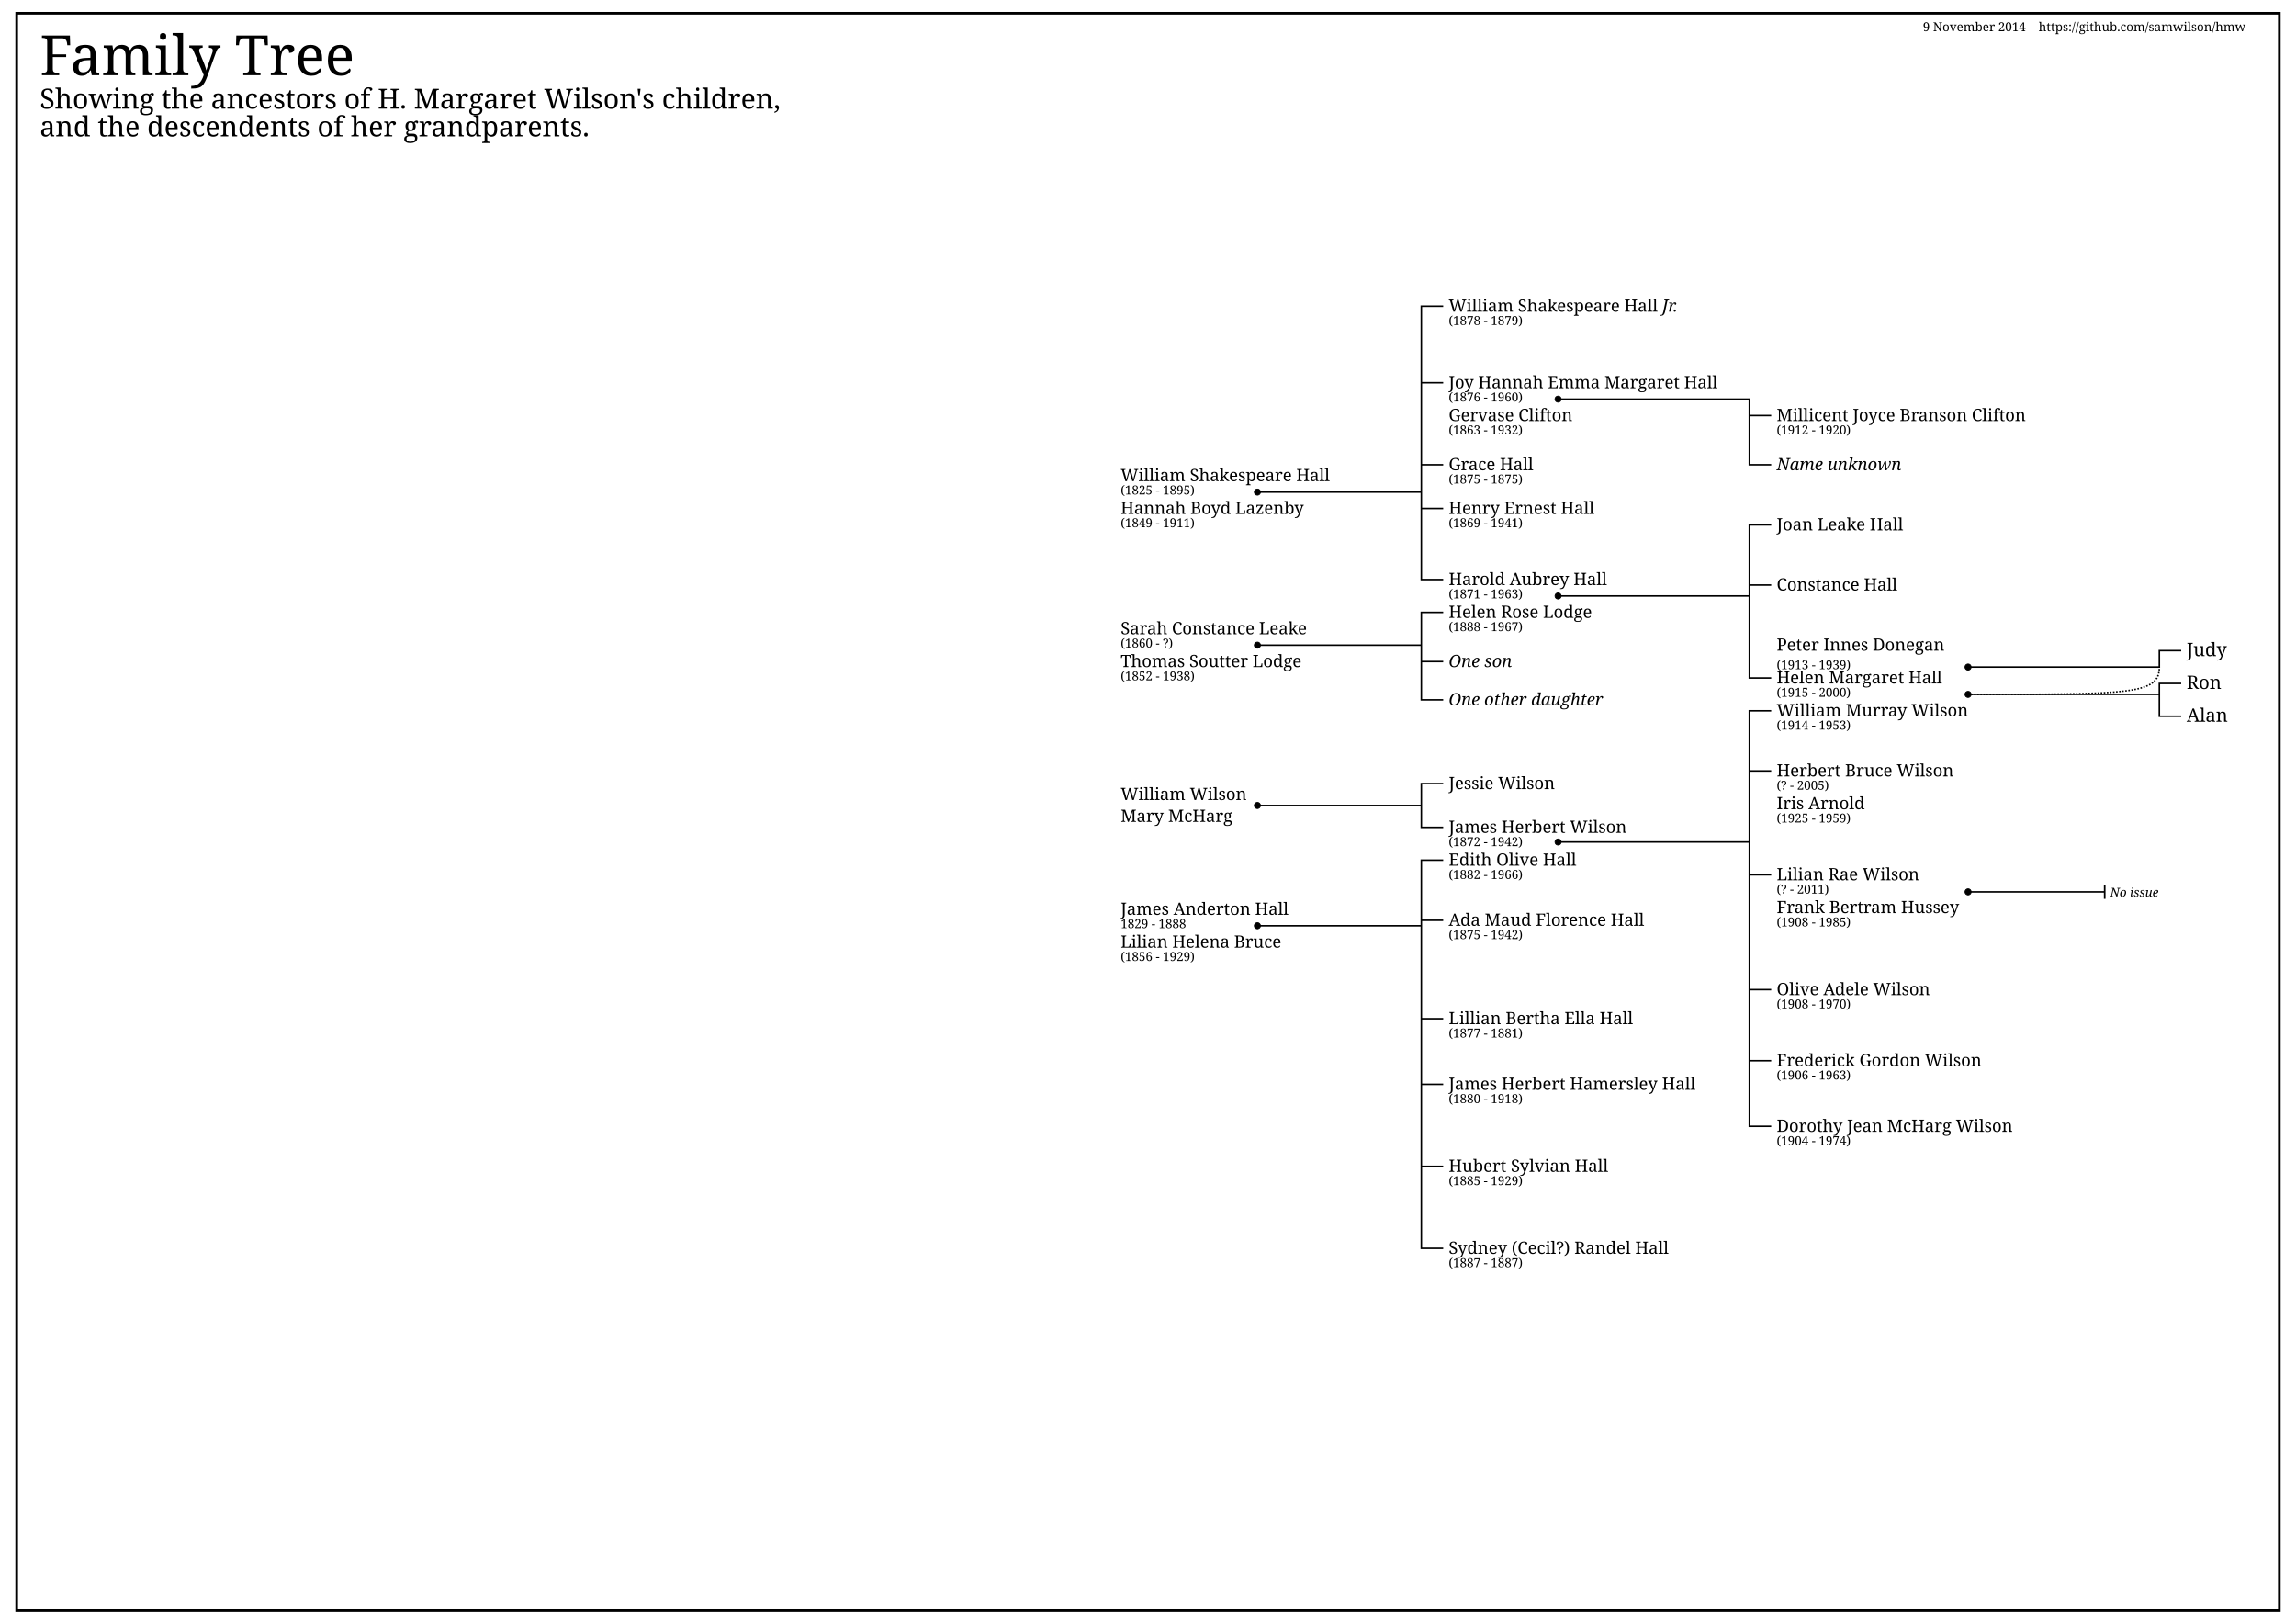
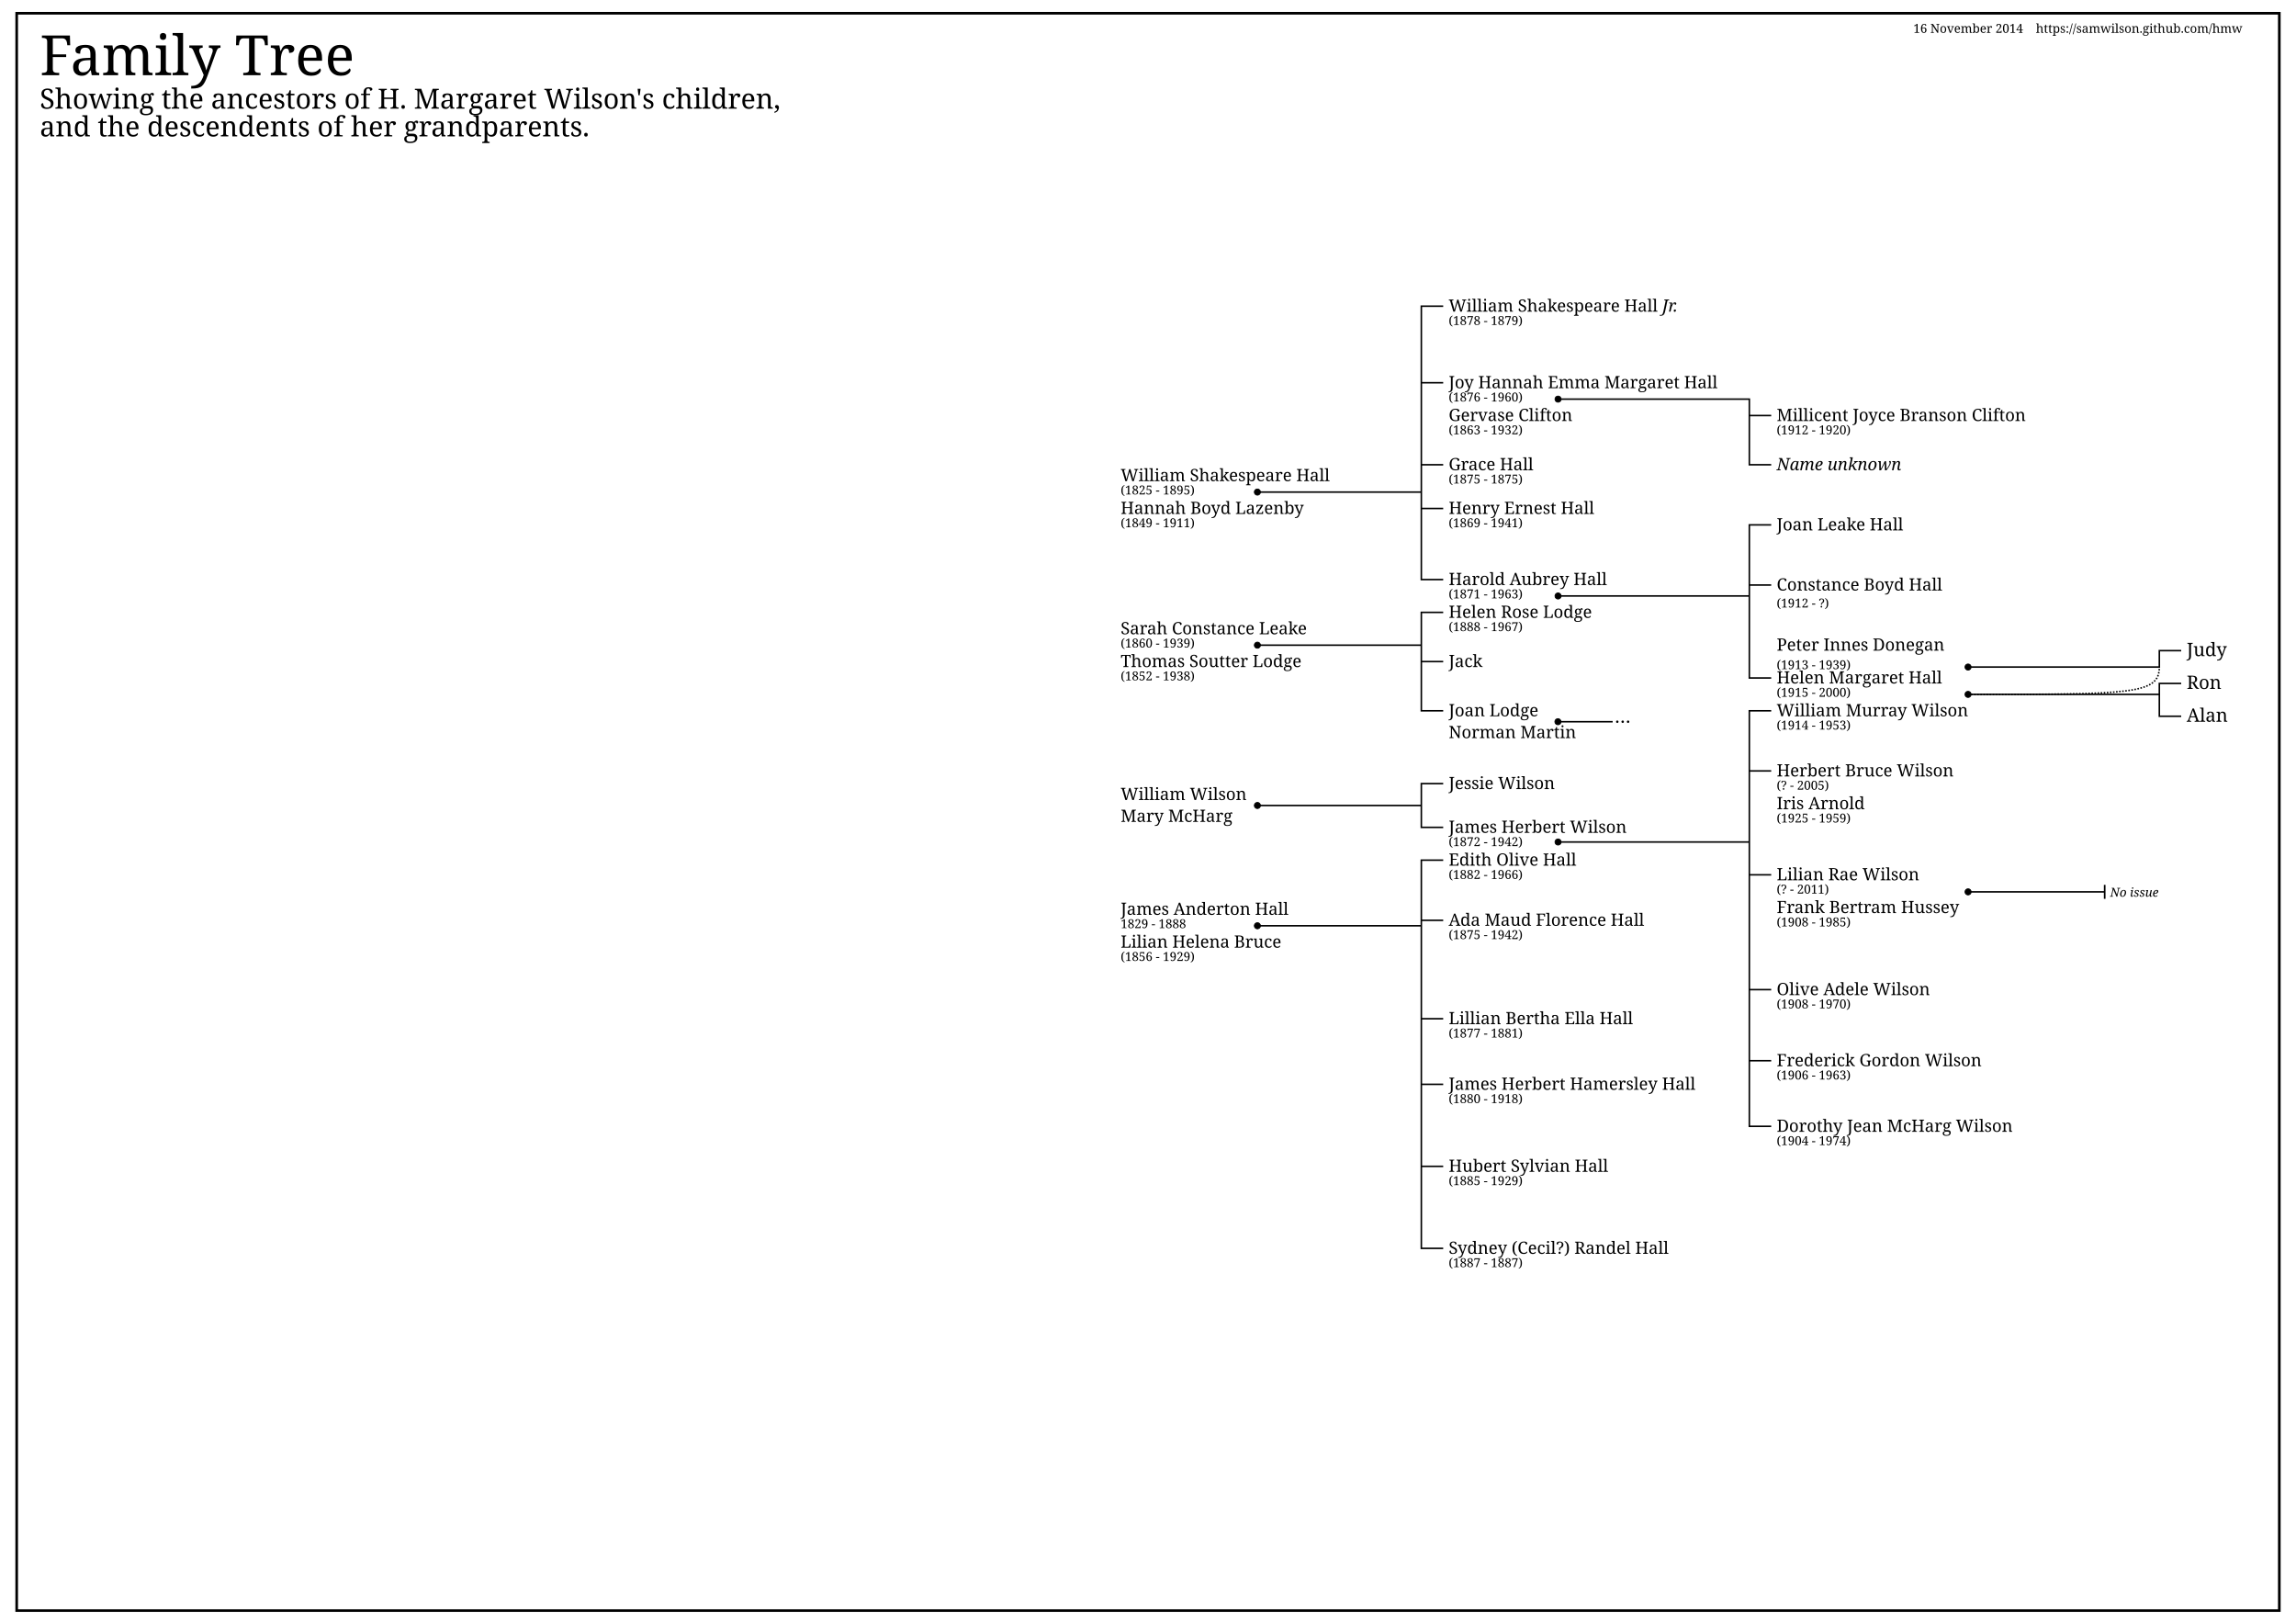
<svg xmlns="http://www.w3.org/2000/svg" width="1488.189" height="1052.362" id="svg3472" version="1.1">
  <defs id="defs3474">
+     <marker style="overflow:visible" id="InfiniteLineEnd" refX="0" refY="0" orient="auto">
+       <g id="g5145" style="fill:#000000">
+         <circle id="circle5147" r="0.8" cy="0" cx="3" />
+         <circle id="circle5149" r="0.8" cy="0" cx="6.5" />
+         <circle id="circle5151" r="0.8" cy="0" cx="10" />
+       </g>
+     </marker>
    <marker orient="auto" refY="0.0" refX="0.0" id="Arrow1Lstart" style="overflow:visible">
      <path id="path3932" d="M 0.0,0.0 L 5.0,-5.0 L -12.5,0.0 L 5.0,5.0 L 0.0,0.0 z " style="fill-rule:evenodd;stroke:#000000;stroke-width:1.0pt" transform="scale(0.8) translate(12.5,0)" />
    </marker>
    <marker orient="auto" refY="0.0" refX="0.0" id="StopL" style="overflow:visible">
      <path id="path4064" d="M 0.0,5.65 L 0.0,-5.65" style="fill:none;fill-opacity:0.75;fill-rule:evenodd;stroke:#000000;stroke-width:1.0pt" transform="scale(0.8)" />
    </marker>
    <marker style="overflow:visible" id="InfiniteLineStart" refX="0" refY="0" orient="auto">
      <g id="g4139" style="fill:#000000" transform="translate(-13,0)">
        <circle d="M 3.8,0 C 3.8,0.442 3.442,0.8 3,0.8 2.558,0.8 2.2,0.442 2.2,0 c 0,-0.442 0.358,-0.8 0.8,-0.8 0.442,0 0.8,0.358 0.8,0.8 z" id="circle4141" r="0.8" cy="0" cx="3" />
        <circle d="M 7.3,0 C 7.3,0.442 6.942,0.8 6.5,0.8 6.058,0.8 5.7,0.442 5.7,0 c 0,-0.442 0.358,-0.8 0.8,-0.8 0.442,0 0.8,0.358 0.8,0.8 z" id="circle4143" r="0.8" cy="0" cx="6.5" />
        <circle d="M 10.8,0 C 10.8,0.442 10.442,0.8 10,0.8 9.558,0.8 9.2,0.442 9.2,0 c 0,-0.442 0.358,-0.8 0.8,-0.8 0.442,0 0.8,0.358 0.8,0.8 z" id="circle4145" r="0.8" cy="0" cx="10" />
      </g>
    </marker>
    <marker orient="auto" refY="0.0" refX="0.0" id="DotM" style="overflow:visible">
      <path id="path3959" d="M -2.5,-1.0 C -2.5,1.76 -4.74,4.0 -7.5,4.0 C -10.26,4.0 -12.5,1.76 -12.5,-1.0 C -12.5,-3.76 -10.26,-6.0 -7.5,-6.0 C -4.74,-6.0 -2.5,-3.76 -2.5,-1.0 z " style="fill-rule:evenodd;stroke:#000000;stroke-width:1.0pt" transform="scale(0.4) translate(7.4, 1)" />
    </marker>
    <marker orient="auto" refY="0" refX="0" id="DotM-3" style="overflow:visible">
      <path id="path3959-0" d="m -2.5,-1 c 0,2.76 -2.24,5 -5,5 -2.76,0 -5,-2.24 -5,-5 0,-2.76 2.24,-5 5,-5 2.76,0 5,2.24 5,5 z" style="fill-rule:evenodd;stroke:#000000;stroke-width:1pt" transform="matrix(0.4,0,0,0.4,2.96,0.4)" />
    </marker>
    <marker orient="auto" refY="0" refX="0" id="DotM-4" style="overflow:visible">
      <path id="path3959-07" d="m -2.5,-1 c 0,2.76 -2.24,5 -5,5 -2.76,0 -5,-2.24 -5,-5 0,-2.76 2.24,-5 5,-5 2.76,0 5,2.24 5,5 z" style="fill-rule:evenodd;stroke:#000000;stroke-width:1pt" transform="matrix(0.4,0,0,0.4,2.96,0.4)" />
    </marker>
    <marker orient="auto" refY="0" refX="0" id="DotM-0" style="overflow:visible">
      <path id="path3959-3" d="m -2.5,-1 c 0,2.76 -2.24,5 -5,5 -2.76,0 -5,-2.24 -5,-5 0,-2.76 2.24,-5 5,-5 2.76,0 5,2.24 5,5 z" style="fill-rule:evenodd;stroke:#000000;stroke-width:1pt" transform="matrix(0.4,0,0,0.4,2.96,0.4)" />
    </marker>
    <marker orient="auto" refY="0" refX="0" id="DotM-5" style="overflow:visible">
      <path id="path3959-8" d="m -2.5,-1 c 0,2.76 -2.24,5 -5,5 -2.76,0 -5,-2.24 -5,-5 0,-2.76 2.24,-5 5,-5 2.76,0 5,2.24 5,5 z" style="fill-rule:evenodd;stroke:#000000;stroke-width:1pt" transform="matrix(0.4,0,0,0.4,2.96,0.4)" />
    </marker>
    <marker orient="auto" refY="0" refX="0" id="DotM-09" style="overflow:visible">
      <path id="path3959-9" d="m -2.5,-1 c 0,2.76 -2.24,5 -5,5 -2.76,0 -5,-2.24 -5,-5 0,-2.76 2.24,-5 5,-5 2.76,0 5,2.24 5,5 z" style="fill-rule:evenodd;stroke:#000000;stroke-width:1pt" transform="matrix(0.4,0,0,0.4,2.96,0.4)" />
    </marker>
    <marker orient="auto" refY="0" refX="0" id="DotM-09-9" style="overflow:visible">
      <path id="path3959-9-6" d="m -2.5,-1 c 0,2.76 -2.24,5 -5,5 -2.76,0 -5,-2.24 -5,-5 0,-2.76 2.24,-5 5,-5 2.76,0 5,2.24 5,5 z" style="fill-rule:evenodd;stroke:#000000;stroke-width:1pt" transform="matrix(0.4,0,0,0.4,2.96,0.4)" />
    </marker>
    <marker orient="auto" refY="0" refX="0" id="DotM-09-9-7" style="overflow:visible">
      <path id="path3959-9-6-4" d="m -2.5,-1 c 0,2.76 -2.24,5 -5,5 -2.76,0 -5,-2.24 -5,-5 0,-2.76 2.24,-5 5,-5 2.76,0 5,2.24 5,5 z" style="fill-rule:evenodd;stroke:#000000;stroke-width:1pt" transform="matrix(0.4,0,0,0.4,2.96,0.4)" />
    </marker>
    <marker orient="auto" refY="0" refX="0" id="DotM-09-9-3" style="overflow:visible">
      <path id="path3959-9-6-2" d="m -2.5,-1 c 0,2.76 -2.24,5 -5,5 -2.76,0 -5,-2.24 -5,-5 0,-2.76 2.24,-5 5,-5 2.76,0 5,2.24 5,5 z" style="fill-rule:evenodd;stroke:#000000;stroke-width:1pt" transform="matrix(0.4,0,0,0.4,2.96,0.4)" />
    </marker>
    <marker orient="auto" refY="0" refX="0" id="DotM-09-9-71" style="overflow:visible">
      <path id="path3959-9-6-3" d="m -2.5,-1 c 0,2.76 -2.24,5 -5,5 -2.76,0 -5,-2.24 -5,-5 0,-2.76 2.24,-5 5,-5 2.76,0 5,2.24 5,5 z" style="fill-rule:evenodd;stroke:#000000;stroke-width:1pt" transform="matrix(0.4,0,0,0.4,2.96,0.4)" />
    </marker>
    <marker orient="auto" refY="0" refX="0" id="DotM-09-9-1" style="overflow:visible">
      <path id="path3959-9-6-20" d="m -2.5,-1 c 0,2.76 -2.24,5 -5,5 -2.76,0 -5,-2.24 -5,-5 0,-2.76 2.24,-5 5,-5 2.76,0 5,2.24 5,5 z" style="fill-rule:evenodd;stroke:#000000;stroke-width:1pt" transform="matrix(0.4,0,0,0.4,2.96,0.4)" />
    </marker>
    <marker orient="auto" refY="0" refX="0" id="StopL-8" style="overflow:visible">
      <path id="path4064-1" d="M 0,5.65 0,-5.65" style="fill:none;stroke:#000000;stroke-width:1pt" transform="scale(0.8,0.8)" />
    </marker>
    <marker orient="auto" refY="0" refX="0" id="DotM-09-3" style="overflow:visible">
      <path id="path3959-9-67" d="m -2.5,-1 c 0,2.76 -2.24,5 -5,5 -2.76,0 -5,-2.24 -5,-5 0,-2.76 2.24,-5 5,-5 2.76,0 5,2.24 5,5 z" style="fill-rule:evenodd;stroke:#000000;stroke-width:1pt" transform="matrix(0.4,0,0,0.4,2.96,0.4)" />
    </marker>
  </defs>
  <g id="layer2" style="display:inline">
    <text transform="translate(0,2.988066e-5)" xml:space="preserve" style="font-size:18px;font-style:normal;font-variant:normal;font-weight:normal;font-stretch:normal;text-align:start;line-height:100%;letter-spacing:0px;word-spacing:0px;writing-mode:lr-tb;text-anchor:start;fill:#000000;fill-opacity:1;stroke:none;font-family:Serif;-inkscape-font-specification:Serif" x="25.801" y="48.739" id="text5475">
      <tspan id="tspan5477" x="25.801" y="48.739" style="font-size:36px">Family Tree</tspan>
      <tspan x="25.801" y="70.386" id="tspan5479">Showing the ancestors of H. Margaret Wilson's children,</tspan>
      <tspan x="25.801" y="88.386" id="tspan5481">and the descendents of her grandparents.</tspan>
    </text>
    <rect transform="translate(0,2.988066e-5)" style="fill:none;stroke:#000000;stroke-width:1.708;stroke-miterlimit:4;stroke-opacity:1;stroke-dasharray:none;stroke-dashoffset:0" id="rect5483" width="1466.553" height="1035.185" x="10.818" y="8.588" />
-     <text transform="translate(0,2.988066e-5)" xml:space="preserve" style="font-size:18px;font-style:normal;font-variant:normal;font-weight:normal;font-stretch:normal;text-align:start;line-height:100%;letter-spacing:0px;word-spacing:0px;writing-mode:lr-tb;text-anchor:start;fill:#000000;fill-opacity:1;stroke:none;font-family:Serif;-inkscape-font-specification:Serif" x="1246.384" y="20.229" id="text5485">
-       <tspan id="tspan5487" x="1246.384" y="20.229" style="font-size:8px">9 November 2014    https://github.com/samwilson/hmw</tspan>
+     <text xml:space="preserve" style="font-size:18px;font-style:normal;font-variant:normal;font-weight:normal;font-stretch:normal;text-align:start;line-height:100%;letter-spacing:0px;word-spacing:0px;writing-mode:lr-tb;text-anchor:start;fill:#000000;fill-opacity:1;stroke:none;font-family:Serif;-inkscape-font-specification:Serif" x="1240.158" y="21.26" id="text5485">
+       <tspan id="tspan5487" x="1240.158" y="21.26" style="font-size:8px">16 November 2014    https://samwilson.github.com/hmw</tspan>
    </text>
  </g>
  <g id="layer1" transform="translate(0,2.988066e-5)">
    <text xml:space="preserve" style="font-size:12px;font-style:normal;font-variant:normal;font-weight:normal;font-stretch:normal;text-align:start;line-height:100%;letter-spacing:0px;word-spacing:0px;writing-mode:lr-tb;text-anchor:start;fill:#000000;fill-opacity:1;stroke:none;font-family:Serif;-inkscape-font-specification:Serif" x="1151.575" y="442.913" id="text3482">
      <tspan id="tspan3484" x="1151.575" y="442.913" style="font-size:11px;font-style:normal;font-variant:normal;font-weight:normal;font-stretch:normal;text-align:start;line-height:100%;writing-mode:lr-tb;text-anchor:start;font-family:Serif;-inkscape-font-specification:Serif">Helen Margaret Hall</tspan>
      <tspan x="1151.575" y="451.521" style="font-size:8px;font-style:normal;font-variant:normal;font-weight:normal;font-stretch:normal;text-align:start;line-height:100%;writing-mode:lr-tb;text-anchor:start;font-family:Serif;-inkscape-font-specification:Serif" id="tspan3486">(1915 - 2000)</tspan>
    </text>
    <text xml:space="preserve" style="font-size:12px;font-style:normal;font-variant:normal;font-weight:normal;font-stretch:normal;text-align:start;line-height:100%;letter-spacing:0px;word-spacing:0px;writing-mode:lr-tb;text-anchor:start;fill:#000000;fill-opacity:1;stroke:none;font-family:Serif;-inkscape-font-specification:Serif" x="1151.575" y="464.173" id="text3482-3">
      <tspan x="1151.575" y="464.173" style="font-size:11px;font-style:normal;font-variant:normal;font-weight:normal;font-stretch:normal;text-align:start;line-height:100%;writing-mode:lr-tb;text-anchor:start;font-family:Serif;-inkscape-font-specification:Serif" id="tspan3486-3">William Murray Wilson</tspan>
      <tspan x="1151.575" y="472.781" style="font-size:8px;font-style:normal;font-variant:normal;font-weight:normal;font-stretch:normal;text-align:start;line-height:100%;writing-mode:lr-tb;text-anchor:start;font-family:Serif;-inkscape-font-specification:Serif" id="tspan3012">(1914 - 1953)</tspan>
    </text>
    <text xml:space="preserve" style="font-size:12px;font-style:normal;font-variant:normal;font-weight:normal;font-stretch:normal;text-align:start;line-height:100%;letter-spacing:0px;word-spacing:0px;writing-mode:lr-tb;text-anchor:start;fill:#000000;fill-opacity:1;stroke:none;font-family:Serif;-inkscape-font-specification:Serif" x="1151.575" y="421.653" id="text3014">
      <tspan id="tspan3016" x="1151.575" y="421.653" style="font-size:11px;font-style:normal;font-variant:normal;font-weight:normal;font-stretch:normal;text-align:start;line-height:100%;writing-mode:lr-tb;text-anchor:start;font-family:Serif;-inkscape-font-specification:Serif">Peter Innes Donegan</tspan>
      <tspan x="1151.575" y="433.653" style="font-size:8px;font-style:normal;font-variant:normal;font-weight:normal;font-stretch:normal;text-align:start;line-height:100%;writing-mode:lr-tb;text-anchor:start;font-family:Serif;-inkscape-font-specification:Serif" id="tspan3020">(1913 - 1939)</tspan>
    </text>
    <text xml:space="preserve" style="font-size:12px;font-style:normal;font-variant:normal;font-weight:normal;font-stretch:normal;text-align:start;line-height:100%;letter-spacing:0px;word-spacing:0px;writing-mode:lr-tb;text-anchor:start;fill:#000000;fill-opacity:1;stroke:none;font-family:Serif;-inkscape-font-specification:Serif" x="938.976" y="379.134" id="text3014-8">
      <tspan x="938.976" y="379.134" style="font-size:11px;font-style:normal;font-variant:normal;font-weight:normal;font-stretch:normal;text-align:start;line-height:100%;writing-mode:lr-tb;text-anchor:start;font-family:Serif;-inkscape-font-specification:Serif" id="tspan3094">Harold Aubrey Hall</tspan>
      <tspan x="938.976" y="387.742" style="font-size:8px;font-style:normal;font-variant:normal;font-weight:normal;font-stretch:normal;text-align:start;line-height:100%;writing-mode:lr-tb;text-anchor:start;font-family:Serif;-inkscape-font-specification:Serif" id="tspan3092">(1871 - 1963)</tspan>
    </text>
    <text xml:space="preserve" style="font-size:12px;font-style:normal;font-variant:normal;font-weight:normal;font-stretch:normal;text-align:start;line-height:100%;letter-spacing:0px;word-spacing:0px;writing-mode:lr-tb;text-anchor:start;fill:#000000;fill-opacity:1;stroke:none;font-family:Serif;-inkscape-font-specification:Serif" x="938.976" y="400.394" id="text3014-4">
      <tspan x="938.976" y="400.394" style="font-size:11px;font-style:normal;font-variant:normal;font-weight:normal;font-stretch:normal;text-align:start;line-height:100%;writing-mode:lr-tb;text-anchor:start;font-family:Serif;-inkscape-font-specification:Serif" id="tspan3020-4">Helen Rose Lodge</tspan>
      <tspan x="938.976" y="409.001" style="font-size:8px;font-style:normal;font-variant:normal;font-weight:normal;font-stretch:normal;text-align:start;line-height:100%;writing-mode:lr-tb;text-anchor:start;font-family:Serif;-inkscape-font-specification:Serif" id="tspan3100">(1888 - 1967)</tspan>
    </text>
    <text xml:space="preserve" style="font-size:12px;font-style:normal;font-variant:normal;font-weight:normal;font-stretch:normal;text-align:start;line-height:100%;letter-spacing:0px;word-spacing:0px;writing-mode:lr-tb;text-anchor:start;fill:#000000;fill-opacity:1;stroke:none;font-family:Serif;-inkscape-font-specification:Serif" x="1151.575" y="343.701" id="text4335">
      <tspan id="tspan4337" x="1151.575" y="343.701" style="font-size:11px">Joan Leake Hall</tspan>
    </text>
    <text xml:space="preserve" style="font-size:12px;font-style:normal;font-variant:normal;font-weight:normal;font-stretch:normal;text-align:start;line-height:100%;letter-spacing:0px;word-spacing:0px;writing-mode:lr-tb;text-anchor:start;fill:#000000;fill-opacity:1;stroke:none;font-family:Serif;-inkscape-font-specification:Serif" x="1151.575" y="382.677" id="text4339">
-       <tspan id="tspan4341" x="1151.575" y="382.677" style="font-size:11px">Constance Hall</tspan>
+       <tspan id="tspan4341" x="1151.575" y="382.677" style="font-size:11px">Constance Boyd Hall</tspan>
+       <tspan x="1151.575" y="393.677" style="font-size:8px" id="tspan3164">(1912 - ?)</tspan>
    </text>
    <path id="path3102-5-5" style="fill:none;stroke:#000000;stroke-width:0.999;stroke-linecap:butt;stroke-linejoin:miter;stroke-miterlimit:4;stroke-opacity:1;stroke-dasharray:none;marker-end:url(#DotM)" d="m 1413.78,464.173 -14.173,0 0,-14.173 m 14.173,-7.087 -14.173,0 0,7.087 -124.016,0" />
    <path id="path3102-5-5-1" style="fill:none;stroke:#000000;stroke-width:0.999;stroke-linecap:butt;stroke-linejoin:miter;stroke-miterlimit:4;stroke-opacity:1;stroke-dasharray:none;marker-end:url(#DotM)" d="m 1413.78,421.653 -14.173,0 10e-5,10.63 -124.016,0" />
    <text xml:space="preserve" style="font-size:12px;font-style:normal;font-variant:normal;font-weight:normal;font-stretch:normal;text-align:start;line-height:100%;letter-spacing:0px;word-spacing:0px;writing-mode:lr-tb;text-anchor:start;fill:#000000;fill-opacity:1;stroke:none;font-family:Serif;-inkscape-font-specification:Serif" x="1417.323" y="446.457" id="text4612">
      <tspan x="1417.323" y="446.457" id="tspan4616">Ron</tspan>
    </text>
    <text xml:space="preserve" style="font-size:12px;font-style:normal;font-variant:normal;font-weight:normal;font-stretch:normal;text-align:start;line-height:100%;letter-spacing:0px;word-spacing:0px;writing-mode:lr-tb;text-anchor:start;fill:#000000;fill-opacity:1;stroke:none;font-family:Serif;-inkscape-font-specification:Serif" x="1417.323" y="467.716" id="text4618">
      <tspan x="1417.323" y="467.716" id="tspan4622">Alan</tspan>
    </text>
    <text xml:space="preserve" style="font-size:12px;font-style:normal;font-variant:normal;font-weight:normal;font-stretch:normal;text-align:start;line-height:100%;letter-spacing:0px;word-spacing:0px;writing-mode:lr-tb;text-anchor:start;fill:#000000;fill-opacity:1;stroke:none;font-family:Serif;-inkscape-font-specification:Serif" x="1417.323" y="425.197" id="text4626">
      <tspan id="tspan4628" x="1417.323" y="425.197">Judy</tspan>
    </text>
    <path id="path4925-5" style="fill:none;stroke:#000000;stroke-width:1px;stroke-linecap:butt;stroke-linejoin:miter;stroke-opacity:1;marker-start:url(#StopL);marker-end:url(#DotM-09)" d="m 1364.188,577.983 -88.583,0" />
    <text xml:space="preserve" style="font-size:12px;font-style:italic;font-variant:normal;font-weight:normal;font-stretch:normal;text-align:start;line-height:100%;letter-spacing:0px;word-spacing:0px;writing-mode:lr-tb;text-anchor:start;fill:#000000;fill-opacity:1;stroke:none;font-family:Serif;-inkscape-font-specification:Serif Italic" x="1367.717" y="581.102" id="text5743">
      <tspan style="font-size:8px" id="tspan5745" x="1367.717" y="581.102">No issue</tspan>
    </text>
    <text id="text5455" y="524.409" x="1151.575" style="font-size:12px;font-style:normal;font-variant:normal;font-weight:normal;font-stretch:normal;text-align:start;line-height:100%;letter-spacing:0px;word-spacing:0px;writing-mode:lr-tb;text-anchor:start;fill:#000000;fill-opacity:1;stroke:none;font-family:Serif;-inkscape-font-specification:Serif" xml:space="preserve">
      <tspan style="font-size:11px" y="524.409" x="1151.575" id="tspan5457">Iris Arnold</tspan>
      <tspan style="font-size:8px" id="tspan5459" y="533.017" x="1151.575">(1925 - 1959)</tspan>
    </text>
    <path id="path3082" style="fill:none;stroke:#000000;stroke-width:0.999;stroke-linecap:butt;stroke-linejoin:miter;stroke-miterlimit:4;stroke-opacity:1;stroke-dasharray:none;marker-start:none;marker-end:url(#DotM-09-9)" d="m 1148.032,379.134 -14.173,0 m 14.173,-38.976 -14.173,0 -10e-5,99.213 m 14.173,0 -14.173,0 0,-53.15 -124.016,1e-5" transform="translate(0,-2.988066e-5)" />
    <text xml:space="preserve" style="font-size:12px;font-style:normal;font-variant:normal;font-weight:normal;font-stretch:normal;text-align:start;line-height:100%;letter-spacing:0px;word-spacing:0px;writing-mode:lr-tb;text-anchor:start;fill:#000000;fill-opacity:1;stroke:none;font-family:Serif;-inkscape-font-specification:Serif" x="938.976" y="539.716" id="text3085">
      <tspan id="tspan3087" x="938.976" y="539.716" style="font-size:11px">James Herbert Wilson</tspan>
      <tspan x="938.976" y="548.324" id="tspan3089" style="font-size:8px">(1872 - 1942)</tspan>
    </text>
    <text xml:space="preserve" style="font-size:12px;font-style:normal;font-variant:normal;font-weight:normal;font-stretch:normal;text-align:start;line-height:100%;letter-spacing:0px;word-spacing:0px;writing-mode:lr-tb;text-anchor:start;fill:#000000;fill-opacity:1;stroke:none;font-family:Serif;-inkscape-font-specification:Serif" x="938.976" y="560.976" id="text3091">
      <tspan id="tspan3093" x="938.976" y="560.976" style="font-size:11px">Edith Olive Hall</tspan>
      <tspan x="938.976" y="569.584" id="tspan3095" style="font-size:8px">(1882 - 1966)</tspan>
    </text>
    <text xml:space="preserve" style="font-size:12px;font-style:normal;font-variant:normal;font-weight:normal;font-stretch:normal;text-align:start;line-height:100%;letter-spacing:0px;word-spacing:0px;writing-mode:lr-tb;text-anchor:start;fill:#000000;fill-opacity:1;stroke:none;font-family:Serif;-inkscape-font-specification:Serif" x="1151.575" y="503.15" id="text5203">
      <tspan id="tspan5205" x="1151.575" y="503.15" style="font-size:11px">Herbert Bruce Wilson</tspan>
      <tspan x="1151.575" y="511.757" id="tspan5207" style="font-size:8px">(? - 2005)</tspan>
    </text>
    <text xml:space="preserve" style="font-size:12px;font-style:normal;font-variant:normal;font-weight:normal;font-stretch:normal;text-align:start;line-height:100%;letter-spacing:0px;word-spacing:0px;writing-mode:lr-tb;text-anchor:start;fill:#000000;fill-opacity:1;stroke:none;font-family:Serif;-inkscape-font-specification:Serif" x="1151.575" y="570.472" id="text5209">
      <tspan id="tspan5211" x="1151.575" y="570.472" style="font-size:11px">Lilian Rae Wilson</tspan>
      <tspan x="1151.575" y="579.08" id="tspan5213" style="font-size:8px">(? - 2011)</tspan>
    </text>
    <text xml:space="preserve" style="font-size:12px;font-style:normal;font-variant:normal;font-weight:normal;font-stretch:normal;text-align:start;line-height:100%;letter-spacing:0px;word-spacing:0px;writing-mode:lr-tb;text-anchor:start;fill:#000000;fill-opacity:1;stroke:none;font-family:Serif;-inkscape-font-specification:Serif" x="1151.575" y="644.882" id="text5215">
      <tspan id="tspan5217" x="1151.575" y="644.882" style="font-size:11px">Olive Adele Wilson</tspan>
      <tspan x="1151.575" y="653.49" id="tspan5219" style="font-size:8px">(1908 - 1970)</tspan>
    </text>
    <text xml:space="preserve" style="font-size:12px;font-style:normal;font-variant:normal;font-weight:normal;font-stretch:normal;text-align:start;line-height:100%;letter-spacing:0px;word-spacing:0px;writing-mode:lr-tb;text-anchor:start;fill:#000000;fill-opacity:1;stroke:none;font-family:Serif;-inkscape-font-specification:Serif" x="1151.575" y="690.945" id="text5221">
      <tspan id="tspan5223" x="1151.575" y="690.945" style="font-size:11px">Frederick Gordon Wilson</tspan>
      <tspan x="1151.575" y="699.553" id="tspan5225" style="font-size:8px">(1906 - 1963)</tspan>
    </text>
    <text xml:space="preserve" style="font-size:12px;font-style:normal;font-variant:normal;font-weight:normal;font-stretch:normal;text-align:start;line-height:100%;letter-spacing:0px;word-spacing:0px;writing-mode:lr-tb;text-anchor:start;fill:#000000;fill-opacity:1;stroke:none;font-family:Serif;-inkscape-font-specification:Serif" x="1151.575" y="733.465" id="text5227">
      <tspan id="tspan5229" x="1151.575" y="733.465" style="font-size:11px">Dorothy Jean McHarg Wilson</tspan>
      <tspan x="1151.575" y="742.072" id="tspan5231" style="font-size:8px">(1904 - 1974)</tspan>
    </text>
    <path id="path5241" style="fill:none;stroke:#000000;stroke-width:1px;stroke-linecap:butt;stroke-linejoin:miter;stroke-opacity:1;marker-end:url(#DotM-09-9)" d="m 1133.858,687.402 0,42.52 14.173,0 m -14.173,-134.646 0,92.126 14.173,0 m 0,-120.472 -14.173,0 0,74.409 14.173,0 m -14.173,-74.409 0,-67.323 m 0,0 0,-38.976 14.173,0 m 0,38.976 -14.173,0 0,46.063 -124.016,0" transform="translate(0,-2.988066e-5)" />
    <path style="fill:none;stroke:#000000;stroke-width:1;stroke-linecap:butt;stroke-linejoin:miter;stroke-miterlimit:4;stroke-opacity:1;stroke-dasharray:1, 1;stroke-dashoffset:0" d="m 1275.591,450 c 106.299,0 124.016,0 124.016,-17.717" id="path5447" transform="translate(0,-2.988066e-5)" />
    <text xml:space="preserve" style="font-size:12px;font-style:normal;font-variant:normal;font-weight:normal;font-stretch:normal;text-align:start;line-height:100%;letter-spacing:0px;word-spacing:0px;writing-mode:lr-tb;text-anchor:start;fill:#000000;fill-opacity:1;stroke:none;font-family:Serif;-inkscape-font-specification:Serif" x="1151.575" y="591.732" id="text5449">
      <tspan id="tspan5451" x="1151.575" y="591.732" style="font-size:11px">Frank Bertram Hussey</tspan>
      <tspan x="1151.575" y="600.34" id="tspan5453" style="font-size:8px">(1908 - 1985)</tspan>
    </text>
    <text xml:space="preserve" style="font-size:18px;font-style:normal;font-variant:normal;font-weight:normal;font-stretch:normal;text-align:start;line-height:100%;letter-spacing:0px;word-spacing:0px;writing-mode:lr-tb;text-anchor:start;fill:#000000;fill-opacity:1;stroke:none;font-family:Serif;-inkscape-font-specification:Serif" x="726.378" y="518.457" id="text5489">
      <tspan id="tspan5491" x="726.378" y="518.457" style="font-size:11px">William Wilson</tspan>
    </text>
    <text xml:space="preserve" style="font-size:18px;font-style:normal;font-variant:normal;font-weight:normal;font-stretch:normal;text-align:start;line-height:100%;letter-spacing:0px;word-spacing:0px;writing-mode:lr-tb;text-anchor:start;fill:#000000;fill-opacity:1;stroke:none;font-family:Serif;-inkscape-font-specification:Serif" x="726.378" y="532.63" id="text5493">
      <tspan id="tspan5495" x="726.378" y="532.63" style="font-size:11px">Mary McHarg</tspan>
    </text>
    <text xml:space="preserve" style="font-size:18px;font-style:normal;font-variant:normal;font-weight:normal;font-stretch:normal;text-align:start;line-height:100%;letter-spacing:0px;word-spacing:0px;writing-mode:lr-tb;text-anchor:start;fill:#000000;fill-opacity:1;stroke:none;font-family:Serif;-inkscape-font-specification:Serif" x="938.976" y="511.37" id="text5497">
      <tspan id="tspan5499" x="938.976" y="511.37" style="font-size:11px">Jessie Wilson</tspan>
    </text>
    <path id="path5501" style="fill:none;stroke:#000000;stroke-width:1px;stroke-linecap:butt;stroke-linejoin:miter;stroke-opacity:1;marker-start:none;marker-end:url(#DotM-09-9)" d="m 935.433,507.827 -14.173,0 0,14.173 m 14.173,14.173 -14.173,0 0,-14.173 -106.299,0" />
    <text xml:space="preserve" style="font-size:18px;font-style:normal;font-variant:normal;font-weight:normal;font-stretch:normal;text-align:start;line-height:100%;letter-spacing:0px;word-spacing:0px;writing-mode:lr-tb;text-anchor:start;fill:#000000;fill-opacity:1;stroke:none;font-family:Serif;-inkscape-font-specification:Serif" x="726.378" y="592.866" id="text6113">
      <tspan id="tspan6115" x="726.378" y="592.866" style="font-size:11px">James Anderton Hall</tspan>
      <tspan x="726.378" y="601.474" id="tspan6117" style="font-size:8px">1829 - 1888</tspan>
    </text>
    <text xml:space="preserve" style="font-size:18px;font-style:normal;font-variant:normal;font-weight:normal;font-stretch:normal;text-align:start;line-height:100%;letter-spacing:0px;word-spacing:0px;writing-mode:lr-tb;text-anchor:start;fill:#000000;fill-opacity:1;stroke:none;font-family:Serif;-inkscape-font-specification:Serif" x="726.378" y="614.126" id="text6119">
      <tspan id="tspan6121" x="726.378" y="614.126" style="font-size:11px">Lilian Helena Bruce</tspan>
      <tspan x="726.378" y="622.734" id="tspan6123" style="font-size:8px">(1856 - 1929)</tspan>
    </text>
    <path id="path5241-6" style="fill:none;stroke:#000000;stroke-width:1px;stroke-linecap:butt;stroke-linejoin:miter;stroke-opacity:1;marker-end:url(#DotM-09-9)" d="m 921.26,755.858 0,53.15 14.173,-10e-6 m -14.173,-106.299 0,53.15 14.173,0 m 0,-95.669 -14.173,0 0,42.52 14.173,0 m -14.173,-42.52 0,-60.236 m 0,0 3e-5,-42.52 14.173,0 m 0,38.976 -14.173,0 -3e-5,3.543 -106.299,0" />
    <text xml:space="preserve" style="font-size:18px;font-style:normal;font-variant:normal;font-weight:normal;font-stretch:normal;text-align:start;line-height:100%;letter-spacing:0px;word-spacing:0px;writing-mode:lr-tb;text-anchor:start;fill:#000000;fill-opacity:1;stroke:none;font-family:Serif;-inkscape-font-specification:Serif" x="938.976" y="599.953" id="text6149">
      <tspan id="tspan6151" x="938.976" y="599.953" style="font-size:11px">Ada Maud Florence Hall</tspan>
      <tspan x="938.976" y="608.56" id="tspan6153" style="font-size:8px">(1875 - 1942)</tspan>
    </text>
    <text xml:space="preserve" style="font-size:18px;font-style:normal;font-variant:normal;font-weight:normal;font-stretch:normal;text-align:start;line-height:100%;letter-spacing:0px;word-spacing:0px;writing-mode:lr-tb;text-anchor:start;fill:#000000;fill-opacity:1;stroke:none;font-family:Serif;-inkscape-font-specification:Serif" x="938.976" y="663.732" id="text6155">
      <tspan id="tspan6157" x="938.976" y="663.732" style="font-size:11px">Lillian Bertha Ella Hall</tspan>
      <tspan x="938.976" y="672.34" id="tspan6159" style="font-size:8px">(1877 - 1881)</tspan>
    </text>
    <text xml:space="preserve" style="font-size:18px;font-style:normal;font-variant:normal;font-weight:normal;font-stretch:normal;text-align:start;line-height:100%;letter-spacing:0px;word-spacing:0px;writing-mode:lr-tb;text-anchor:start;fill:#000000;fill-opacity:1;stroke:none;font-family:Serif;-inkscape-font-specification:Serif" x="938.976" y="706.252" id="text6161">
      <tspan id="tspan6163" x="938.976" y="706.252" style="font-size:11px">James Herbert Hamersley Hall</tspan>
      <tspan x="938.976" y="714.86" id="tspan6165" style="font-size:8px">(1880 - 1918)</tspan>
    </text>
    <text xml:space="preserve" style="font-size:18px;font-style:normal;font-variant:normal;font-weight:normal;font-stretch:normal;text-align:start;line-height:100%;letter-spacing:0px;word-spacing:0px;writing-mode:lr-tb;text-anchor:start;fill:#000000;fill-opacity:1;stroke:none;font-family:Serif;-inkscape-font-specification:Serif" x="938.976" y="759.402" id="text6167">
      <tspan id="tspan6169" x="938.976" y="759.402" style="font-size:11px">Hubert Sylvian Hall</tspan>
      <tspan x="938.976" y="768.009" id="tspan6171" style="font-size:8px">(1885 - 1929)</tspan>
    </text>
    <text xml:space="preserve" style="font-size:18px;font-style:normal;font-variant:normal;font-weight:normal;font-stretch:normal;text-align:start;line-height:100%;letter-spacing:0px;word-spacing:0px;writing-mode:lr-tb;text-anchor:start;fill:#000000;fill-opacity:1;stroke:none;font-family:Serif;-inkscape-font-specification:Serif" x="938.976" y="812.551" id="text6173">
      <tspan id="tspan6175" x="938.976" y="812.551" style="font-size:11px">Sydney (Cecil?) Randel Hall</tspan>
      <tspan x="938.976" y="821.159" id="tspan6177" style="font-size:8px">(1887 - 1887)</tspan>
    </text>
    <text xml:space="preserve" style="font-size:18px;font-style:normal;font-variant:normal;font-weight:normal;font-stretch:normal;text-align:start;line-height:100%;letter-spacing:0px;word-spacing:0px;writing-mode:lr-tb;text-anchor:start;fill:#000000;fill-opacity:1;stroke:none;font-family:Serif;-inkscape-font-specification:Serif" x="726.378" y="432.283" id="text6179">
      <tspan id="tspan6181" x="726.378" y="432.283" style="font-size:11px">Thomas Soutter Lodge</tspan>
      <tspan x="726.378" y="440.891" id="tspan6183" style="font-size:8px">(1852 - 1938)</tspan>
    </text>
    <text xml:space="preserve" style="font-size:18px;font-style:normal;font-variant:normal;font-weight:normal;font-stretch:normal;text-align:start;line-height:100%;letter-spacing:0px;word-spacing:0px;writing-mode:lr-tb;text-anchor:start;fill:#000000;fill-opacity:1;stroke:none;font-family:Serif;-inkscape-font-specification:Serif" x="726.378" y="411.024" id="text6185">
      <tspan id="tspan6187" x="726.378" y="411.024" style="font-size:11px">Sarah Constance Leake</tspan>
-       <tspan x="726.378" y="419.631" id="tspan6189" style="font-size:8px">(1860 - ?)</tspan>
+       <tspan x="726.378" y="419.631" id="tspan6189" style="font-size:8px">(1860 - 1939)</tspan>
    </text>
    <text xml:space="preserve" style="font-size:18px;font-style:normal;font-variant:normal;font-weight:normal;font-stretch:normal;text-align:start;line-height:100%;letter-spacing:0px;word-spacing:0px;writing-mode:lr-tb;text-anchor:start;fill:#000000;fill-opacity:1;stroke:none;font-family:Serif;-inkscape-font-specification:Serif" x="726.378" y="311.811" id="text6215">
      <tspan id="tspan6217" x="726.378" y="311.811" style="font-size:11px">William Shakespeare Hall</tspan>
      <tspan x="726.378" y="320.419" id="tspan6219" style="font-size:8px">(1825 - 1895)</tspan>
    </text>
    <text xml:space="preserve" style="font-size:11px;font-style:normal;font-variant:normal;font-weight:normal;font-stretch:normal;text-align:start;line-height:100%;letter-spacing:0px;word-spacing:0px;writing-mode:lr-tb;text-anchor:start;fill:#000000;fill-opacity:1;stroke:none;font-family:Serif;-inkscape-font-specification:Serif" x="726.378" y="333.071" id="text6221">
      <tspan id="tspan6223" x="726.378" y="333.071" style="font-size:11px;font-style:normal;font-variant:normal;font-weight:normal;font-stretch:normal;text-align:start;line-height:100%;writing-mode:lr-tb;text-anchor:start;font-family:Serif;-inkscape-font-specification:Serif">Hannah Boyd Lazenby</tspan>
      <tspan x="726.378" y="341.679" id="tspan6225" style="font-size:8px;font-style:normal;font-variant:normal;font-weight:normal;font-stretch:normal;text-align:start;line-height:100%;writing-mode:lr-tb;text-anchor:start;font-family:Serif;-inkscape-font-specification:Serif">(1849 - 1911)</tspan>
    </text>
    <path id="path5241-6-3" style="fill:none;stroke:#000000;stroke-width:1px;stroke-linecap:butt;stroke-linejoin:miter;stroke-opacity:1;marker-end:url(#DotM-09-9)" d="m 921.26,318.898 0,56.693 14.173,0 m -14.173,-46.063 14.173,0 m 0,-28.346 -14.173,0 0,-53.15 14.173,0 m -14.173,0 0,-49.606 14.173,0 m -14.173,102.756 0,17.717 -106.299,0" />
    <text xml:space="preserve" style="font-size:11px;font-style:normal;font-variant:normal;font-weight:normal;font-stretch:normal;text-align:start;line-height:100%;letter-spacing:0px;word-spacing:0px;writing-mode:lr-tb;text-anchor:start;fill:#000000;fill-opacity:1;stroke:none;font-family:Serif;-inkscape-font-specification:Serif" x="938.976" y="333.071" id="text6251">
      <tspan id="tspan6253" x="938.976" y="333.071">Henry Ernest Hall</tspan>
      <tspan x="938.976" y="341.679" id="tspan6255" style="font-size:8px">(1869 - 1941)</tspan>
    </text>
    <text xml:space="preserve" style="font-size:11px;font-style:normal;font-variant:normal;font-weight:normal;font-stretch:normal;text-align:start;line-height:100%;letter-spacing:0px;word-spacing:0px;writing-mode:lr-tb;text-anchor:start;fill:#000000;fill-opacity:1;stroke:none;font-family:Serif;-inkscape-font-specification:Serif" x="938.976" y="304.724" id="text6257">
      <tspan id="tspan6259" x="938.976" y="304.724">Grace Hall</tspan>
      <tspan x="938.976" y="313.332" id="tspan6261" style="font-size:8px">(1875 - 1875)</tspan>
    </text>
    <text xml:space="preserve" style="font-size:11px;font-style:normal;font-variant:normal;font-weight:normal;font-stretch:normal;text-align:start;line-height:100%;letter-spacing:0px;word-spacing:0px;writing-mode:lr-tb;text-anchor:start;fill:#000000;fill-opacity:1;stroke:none;font-family:Serif;-inkscape-font-specification:Serif" x="938.976" y="251.575" id="text6263">
      <tspan id="tspan6265" x="938.976" y="251.575">Joy Hannah Emma Margaret Hall</tspan>
      <tspan x="938.976" y="260.183" id="tspan6267" style="font-size:8px">(1876 - 1960)</tspan>
    </text>
    <text xml:space="preserve" style="font-size:11px;font-style:normal;font-variant:normal;font-weight:normal;font-stretch:normal;text-align:start;line-height:100%;letter-spacing:0px;word-spacing:0px;writing-mode:lr-tb;text-anchor:start;fill:#000000;fill-opacity:1;stroke:none;font-family:Serif;-inkscape-font-specification:Serif" x="938.976" y="201.968" id="text6269">
      <tspan id="tspan6271" x="938.976" y="201.968">William Shakespeare Hall <tspan style="font-style:italic" id="tspan6275">Jr.</tspan>
      </tspan>
      <tspan x="938.976" y="210.576" id="tspan6273" style="font-size:8px">(1878 - 1879)</tspan>
    </text>
    <text xml:space="preserve" style="font-size:11px;font-style:normal;font-variant:normal;font-weight:normal;font-stretch:normal;text-align:start;line-height:100%;letter-spacing:0px;word-spacing:0px;writing-mode:lr-tb;text-anchor:start;fill:#000000;fill-opacity:1;stroke:none;font-family:Serif;-inkscape-font-specification:Serif" x="938.976" y="272.835" id="text6277">
      <tspan id="tspan6279" x="938.976" y="272.835">Gervase Clifton</tspan>
      <tspan x="938.976" y="281.442" id="tspan6281" style="font-size:8px">(1863 - 1932)</tspan>
    </text>
    <text xml:space="preserve" style="font-size:11px;font-style:normal;font-variant:normal;font-weight:normal;font-stretch:normal;text-align:start;line-height:100%;letter-spacing:0px;word-spacing:0px;writing-mode:lr-tb;text-anchor:start;fill:#000000;fill-opacity:1;stroke:none;font-family:Serif;-inkscape-font-specification:Serif" x="1151.575" y="272.835" id="text6283">
      <tspan id="tspan6285" x="1151.575" y="272.835">Millicent Joyce Branson Clifton</tspan>
      <tspan x="1151.575" y="281.442" id="tspan6287" style="font-size:8px">(1912 - 1920)</tspan>
    </text>
    <path id="path5501-1" style="fill:none;stroke:#000000;stroke-width:1px;stroke-linecap:butt;stroke-linejoin:miter;stroke-opacity:1;marker-start:none;marker-end:url(#DotM-09-9)" d="m 1148.032,269.291 -14.173,0 m 14.173,31.89 -14.173,0 0,-42.52 -124.016,0" />
    <text xml:space="preserve" style="font-size:11px;font-style:normal;font-variant:normal;font-weight:normal;font-stretch:normal;text-align:start;line-height:100%;letter-spacing:0px;word-spacing:0px;writing-mode:lr-tb;text-anchor:start;fill:#000000;fill-opacity:1;stroke:none;font-family:Serif;-inkscape-font-specification:Serif" x="1151.575" y="304.724" id="text6313">
      <tspan id="tspan6315" x="1151.575" y="304.724" style="font-style:italic">Name unknown</tspan>
    </text>
    <flowRoot xml:space="preserve" id="flowRoot6388" style="fill:black;stroke:none;stroke-opacity:1;stroke-width:1px;stroke-linejoin:miter;stroke-linecap:butt;fill-opacity:1;font-family:Serif;font-style:normal;font-weight:normal;font-size:11px;line-height:100%;letter-spacing:0px;word-spacing:0px;-inkscape-font-specification:Serif;font-stretch:normal;font-variant:normal;text-anchor:start;text-align:start;writing-mode:lr">
      <flowRegion id="flowRegion6390">
        <rect id="rect6392" width="47.763" height="28.909" x="128.205" y="64.426" />
      </flowRegion>
      <flowPara id="flowPara6394" />
    </flowRoot>
    <text xml:space="preserve" style="font-size:11px;font-style:normal;font-variant:normal;font-weight:normal;font-stretch:normal;text-align:start;line-height:100%;letter-spacing:0px;word-spacing:0px;writing-mode:lr-tb;text-anchor:start;fill:#000000;fill-opacity:1;stroke:none;font-family:Serif;-inkscape-font-specification:Serif" x="938.976" y="432.283" id="text3160">
-       <tspan id="tspan3162" x="938.976" y="432.283" style="font-style:italic;font-size:11px">One son</tspan>
-     </text>
-     <text xml:space="preserve" style="font-size:11px;font-style:normal;font-variant:normal;font-weight:normal;font-stretch:normal;text-align:start;line-height:100%;letter-spacing:0px;word-spacing:0px;writing-mode:lr-tb;text-anchor:start;fill:#000000;fill-opacity:1;stroke:none;font-family:Serif;-inkscape-font-specification:Serif" x="938.976" y="457.087" id="text3164">
-       <tspan id="tspan3166" x="938.976" y="457.087" style="font-style:italic;font-size:11px">One other daughter</tspan>
-     </text>
-     <path id="path3170" transform="translate(0,-2.988066e-5)" style="fill:none;stroke:#000000;stroke-width:0.999;stroke-linecap:butt;stroke-linejoin:miter;stroke-opacity:1;stroke-miterlimit:4;stroke-dasharray:none;marker-end:url(#DotM-09-3)" d="m 921.26,428.74 0,24.803 14.173,0 m -14.173,-56.693 0,31.89 14.173,0 m 0,-31.89 -14.173,0 0,21.26 -106.299,0" />
+       <tspan id="tspan3162" x="938.976" y="432.283" style="font-size:11px;font-style:normal">Jack</tspan>
+     </text>
+     <text xml:space="preserve" style="font-size:11px;font-style:normal;font-variant:normal;font-weight:normal;font-stretch:normal;text-align:start;line-height:100%;letter-spacing:0px;word-spacing:0px;writing-mode:lr-tb;text-anchor:start;fill:#000000;fill-opacity:1;stroke:none;font-family:Serif;-inkscape-font-specification:Serif" x="938.976" y="464.173" id="text3164">
+       <tspan id="tspan3166" x="938.976" y="464.173" style="font-size:11px;font-style:normal;-inkscape-font-specification:Serif">Joan Lodge</tspan>
+     </text>
+     <path id="path3170" transform="translate(0,-2.988066e-5)" style="fill:none;stroke:#000000;stroke-width:0.999;stroke-linecap:butt;stroke-linejoin:miter;stroke-miterlimit:4;stroke-opacity:1;stroke-dasharray:none;marker-end:url(#DotM-09-3)" d="m 921.26,428.74 0,31.89 14.173,0 m -14.173,-63.78 0,31.89 14.173,0 m 0,-31.89 -14.173,0 0,21.26 -106.299,0" />
+     <text xml:space="preserve" style="font-size:11px;font-style:normal;font-variant:normal;font-weight:normal;font-stretch:normal;text-align:start;line-height:100%;letter-spacing:0px;word-spacing:0px;writing-mode:lr-tb;text-anchor:start;fill:#000000;fill-opacity:1;stroke:none;font-family:Serif;-inkscape-font-specification:Serif" x="938.976" y="478.346" id="text3166">
+       <tspan id="tspan3168" x="938.976" y="478.346">Norman Martin</tspan>
+     </text>
+     <path style="fill:none;stroke:#000000;stroke-width:0.999;stroke-linecap:butt;stroke-linejoin:miter;stroke-miterlimit:4;stroke-opacity:1;stroke-dasharray:none;marker-start:url(#DotM-09-3);marker-end:url(#InfiniteLineEnd)" d="m 1009.842,467.717 35.433,0" id="path3171" transform="translate(0,-2.988066e-5)" />
  </g>
</svg>
